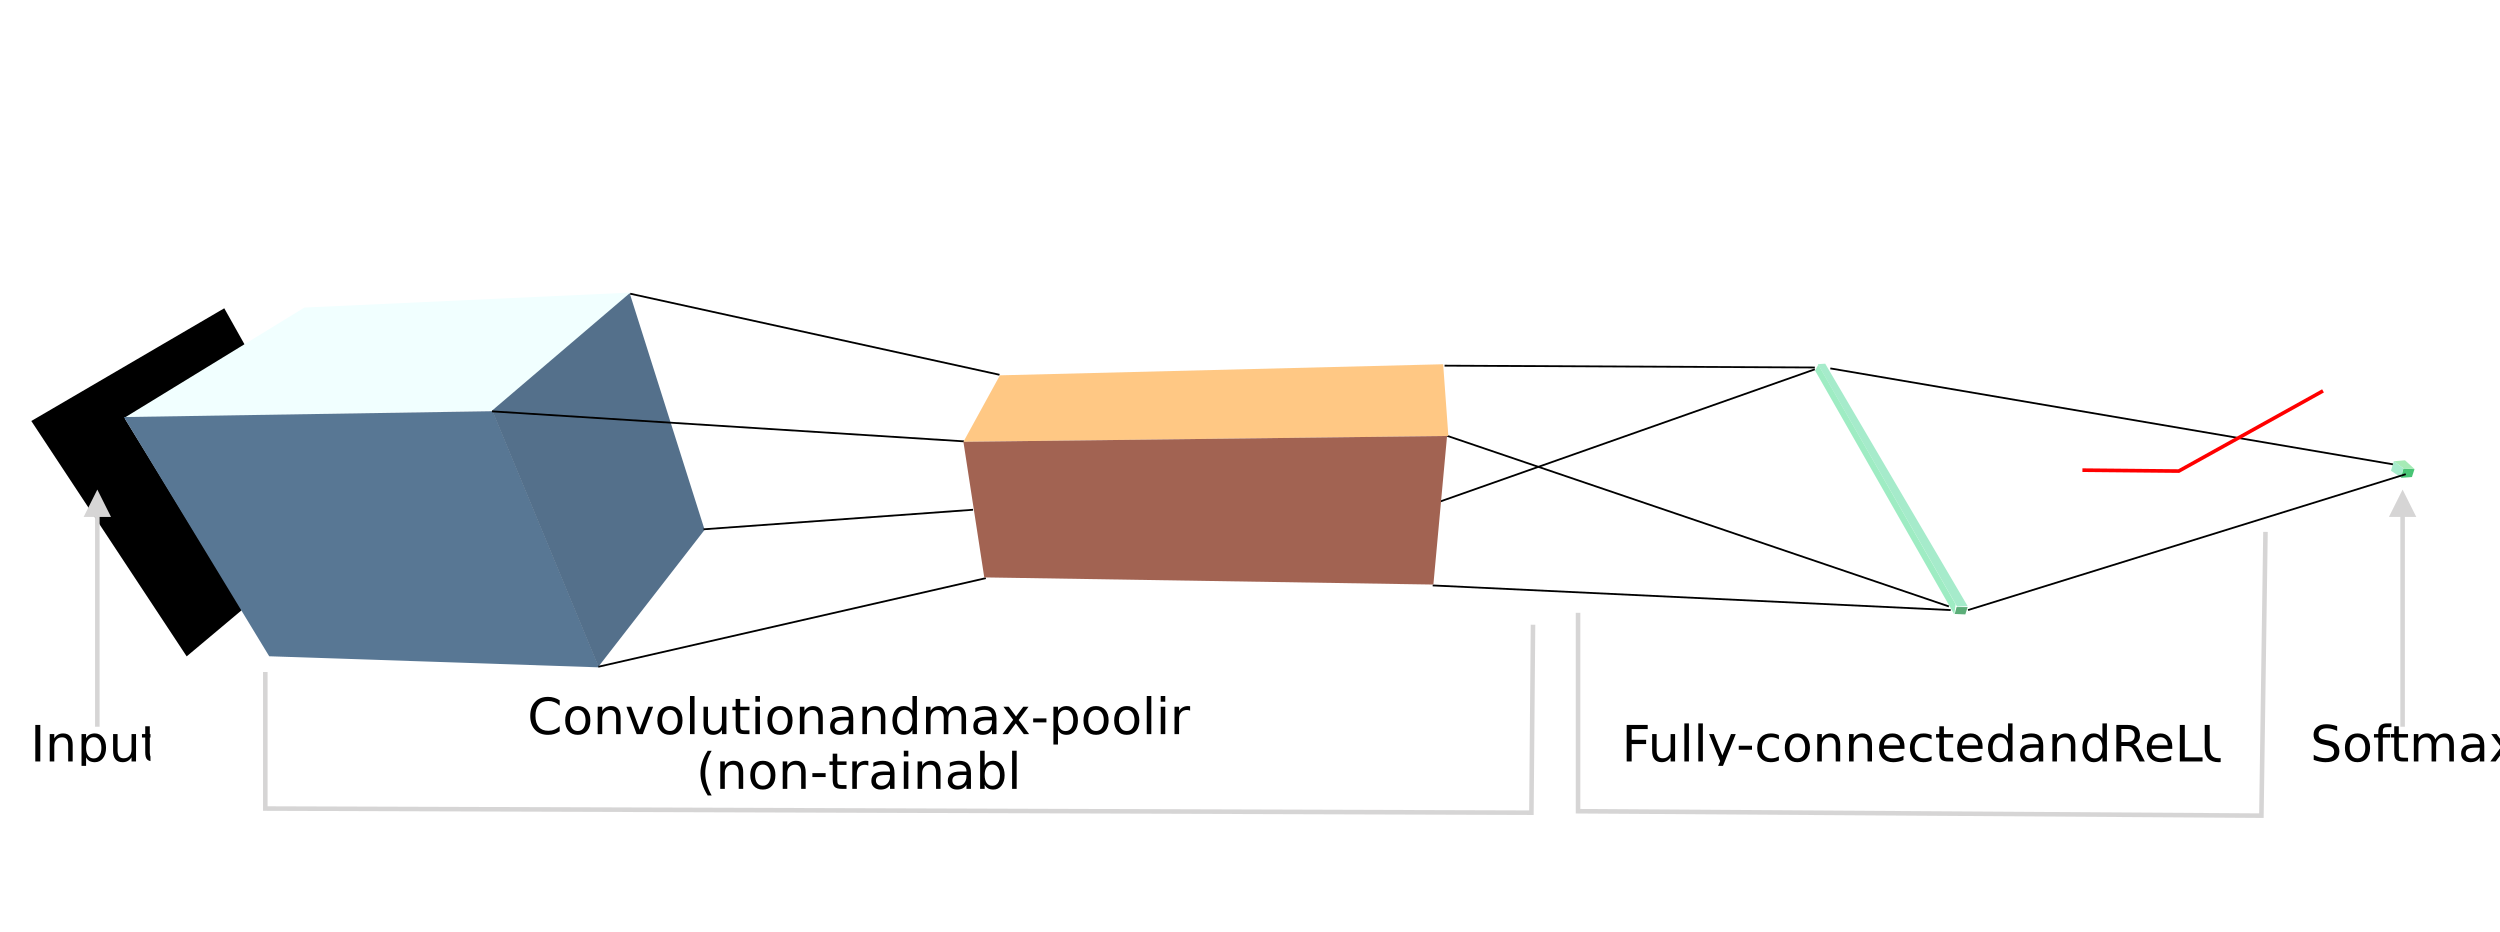
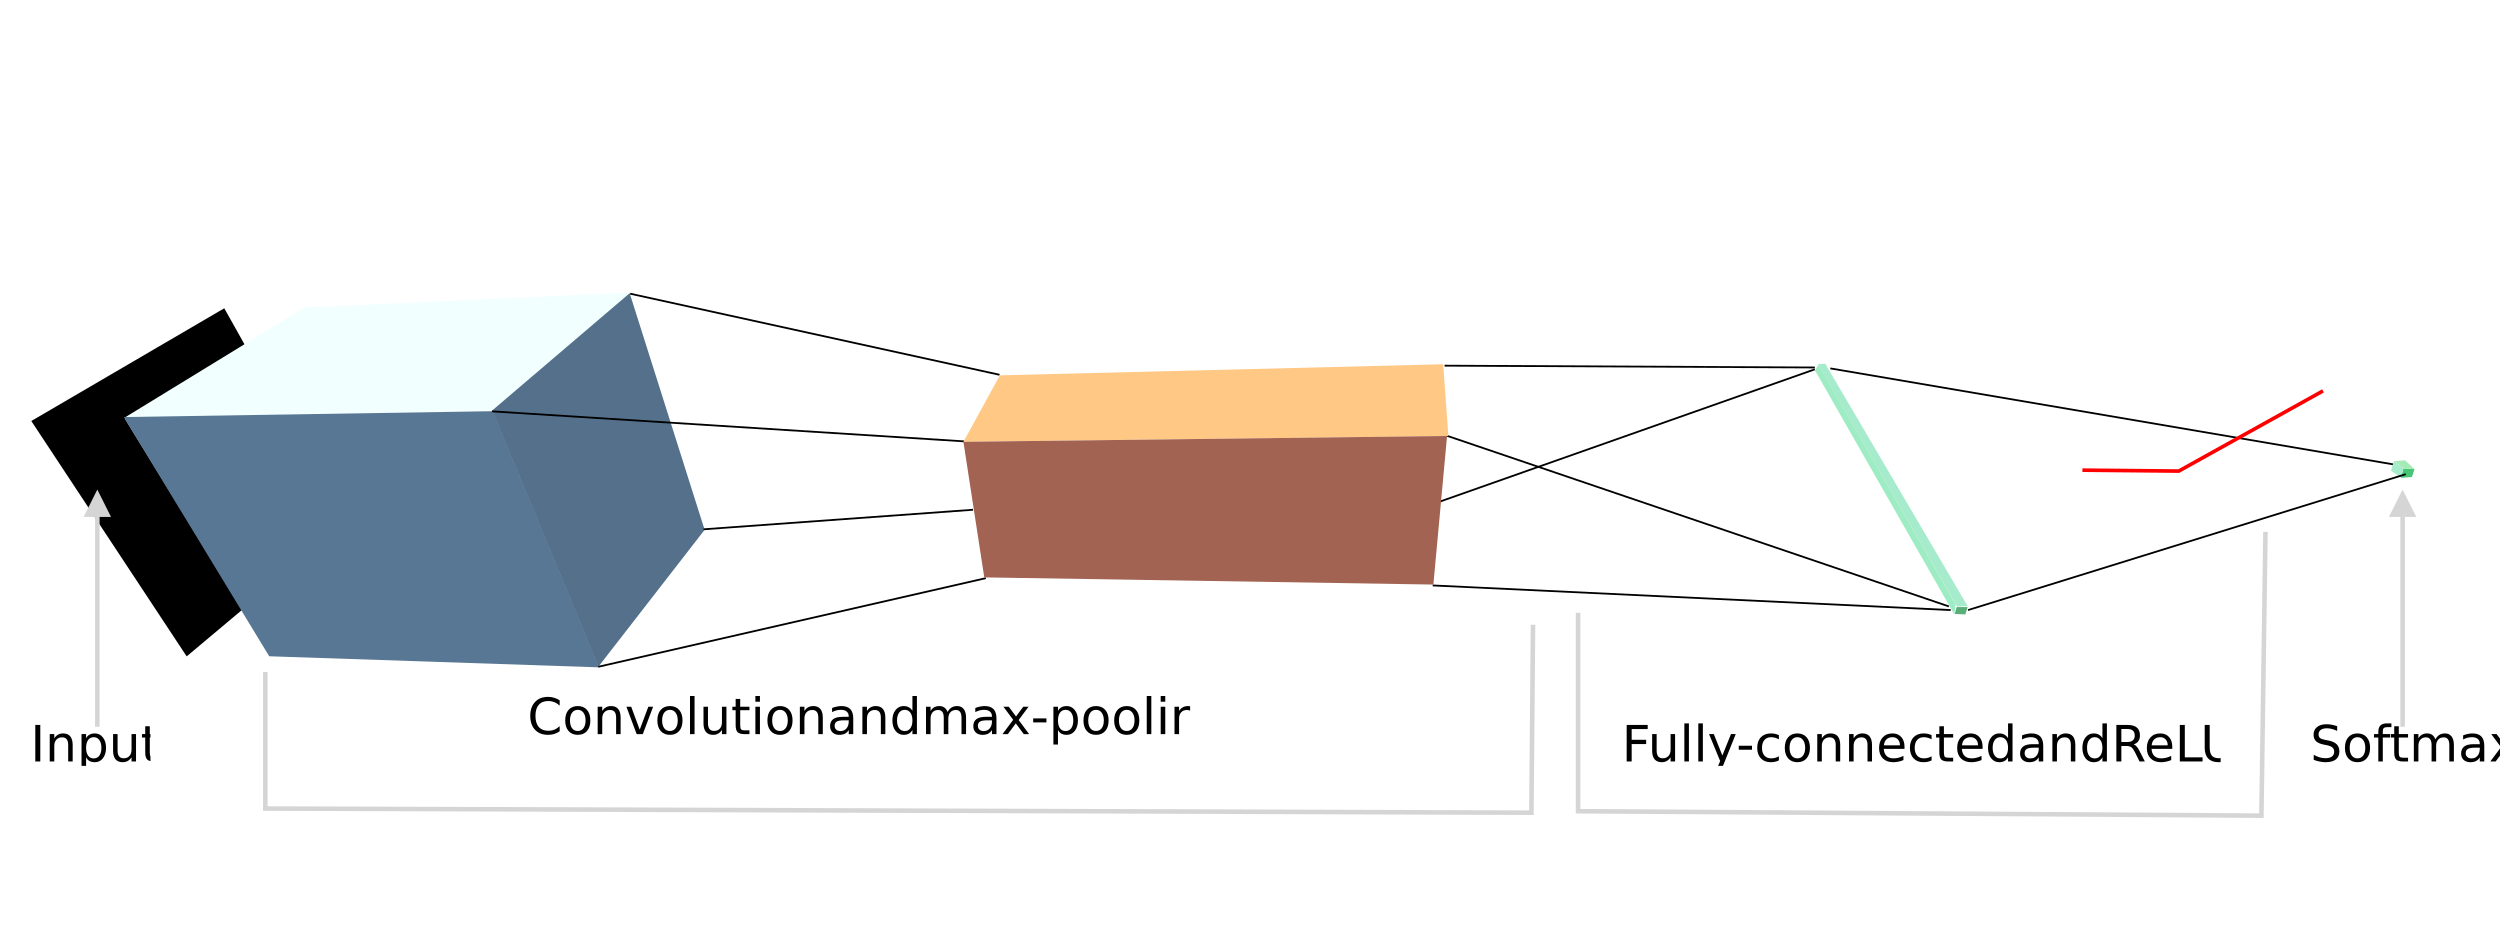
<svg xmlns="http://www.w3.org/2000/svg" viewBox="0 0 685.333 255.49" height="255.49" width="685.333" xml:space="preserve" version="1.1" id="svg2">
  <defs id="defs6">
    <clipPath id="clipPath18" clipPathUnits="userSpaceOnUse">
      <path id="path20" d="m 0,204.392 544,0 0,-205 -544,0 0,205 z" />
    </clipPath>
    <clipPath id="clipPath28" clipPathUnits="userSpaceOnUse">
      <path id="path30" d="M 0,0 544,0 544,205 0,205 0,0 Z" />
    </clipPath>
    <clipPath id="clipPath38" clipPathUnits="userSpaceOnUse">
      <path id="path40" d="M 0,205 544,205 544,0 0,0 0,205 Z" />
    </clipPath>
    <clipPath id="clipPath48" clipPathUnits="userSpaceOnUse">
      <path id="path50" d="M 0,0 544,0 544,205 0,205 0,0 Z" />
    </clipPath>
    <clipPath id="clipPath58" clipPathUnits="userSpaceOnUse">
      <path id="path60" d="M 0,205 544,205 544,0 0,0 0,205 Z" />
    </clipPath>
    <clipPath id="clipPath68" clipPathUnits="userSpaceOnUse">
      <path id="path70" d="M 0,0 544,0 544,205 0,205 0,0 Z" />
    </clipPath>
    <clipPath id="clipPath78" clipPathUnits="userSpaceOnUse">
      <path id="path80" d="M 0,205 544,205 544,0 0,0 0,205 Z" />
    </clipPath>
    <clipPath id="clipPath84" clipPathUnits="userSpaceOnUse">
      <path id="path86" d="M 0,132.836 522.621,216.332 543.746,84.102 21.125,0.605 0,132.836 Z" />
    </clipPath>
    <clipPath id="clipPath94" clipPathUnits="userSpaceOnUse">
      <path id="path96" d="M 0,0 544,0 544,205 0,205 0,0 Z" />
    </clipPath>
    <clipPath id="clipPath104" clipPathUnits="userSpaceOnUse">
      <path id="path106" d="M 0,205 544,205 544,0 0,0 0,205 Z" />
    </clipPath>
    <clipPath id="clipPath110" clipPathUnits="userSpaceOnUse">
      <path id="path112" d="M 0,132.836 522.621,216.332 543.746,84.102 21.125,0.605 0,132.836 Z" />
    </clipPath>
    <clipPath id="clipPath122" clipPathUnits="userSpaceOnUse">
      <path id="path124" d="m 3.516,46.435 36.664,0 0,-10 -36.664,0 0,10 z" />
    </clipPath>
    <clipPath id="clipPath132" clipPathUnits="userSpaceOnUse">
      <path id="path134" d="M 7,35 33,35 33,47 7,47 7,35 Z" />
    </clipPath>
    <clipPath id="clipPath142" clipPathUnits="userSpaceOnUse">
      <path id="path144" d="M 7,47 33,47 33,35 7,35 7,47 Z" />
    </clipPath>
    <clipPath id="clipPath152" clipPathUnits="userSpaceOnUse">
      <path id="path154" d="M 7,35 33,35 33,47 7,47 7,35 Z" />
    </clipPath>
    <clipPath id="clipPath166" clipPathUnits="userSpaceOnUse">
      <path id="path168" d="m 116,52.392 145,0 0,-12 -145,0 0,12 z" />
    </clipPath>
    <clipPath id="clipPath176" clipPathUnits="userSpaceOnUse">
      <path id="path178" d="m 116,41 145,0 0,12 -145,0 0,-12 z" />
    </clipPath>
    <clipPath id="clipPath190" clipPathUnits="userSpaceOnUse">
      <path id="path192" d="m 70.07,52.755 236.898,0 0,-23 -236.898,0 0,23 z" />
    </clipPath>
    <clipPath id="clipPath200" clipPathUnits="userSpaceOnUse">
      <path id="path202" d="m 153,30 72,0 0,11 -72,0 0,-11 z" />
    </clipPath>
    <clipPath id="clipPath210" clipPathUnits="userSpaceOnUse">
      <path id="path212" d="m 153,41 72,0 0,-11 -72,0 0,11 z" />
    </clipPath>
    <clipPath id="clipPath220" clipPathUnits="userSpaceOnUse">
      <path id="path222" d="m 153,30 71,0 0,11 -71,0 0,-11 z" />
    </clipPath>
    <clipPath id="clipPath234" clipPathUnits="userSpaceOnUse">
      <path id="path236" d="m 302.656,46.435 236.895,0 0,-10 -236.895,0 0,10 z" />
    </clipPath>
    <clipPath id="clipPath244" clipPathUnits="userSpaceOnUse">
      <path id="path246" d="m 356,35 131,0 0,12 -131,0 0,-12 z" />
    </clipPath>
    <clipPath id="clipPath254" clipPathUnits="userSpaceOnUse">
      <path id="path256" d="m 356,47 131,0 0,-12 -131,0 0,12 z" />
    </clipPath>
    <clipPath id="clipPath264" clipPathUnits="userSpaceOnUse">
      <path id="path266" d="m 356,35 131,0 0,12 -131,0 0,-12 z" />
    </clipPath>
    <clipPath id="clipPath278" clipPathUnits="userSpaceOnUse">
      <path id="path280" d="m 500.867,46.435 48.133,0 0,-10 -48.133,0 0,10 z" />
    </clipPath>
    <clipPath id="clipPath288" clipPathUnits="userSpaceOnUse">
      <path id="path290" d="m 507,37 42,0 0,10 -42,0 0,-10 z" />
    </clipPath>
    <clipPath id="clipPath298" clipPathUnits="userSpaceOnUse">
      <path id="path300" d="m 507,47 42,0 0,-10 -42,0 0,10 z" />
    </clipPath>
    <clipPath id="clipPath308" clipPathUnits="userSpaceOnUse">
      <path id="path310" d="m 507,37 42,0 0,10 -42,0 0,-10 z" />
    </clipPath>
    <clipPath id="clipPath322" clipPathUnits="userSpaceOnUse">
      <path id="path324" d="m 18,97.392 512,0 0,-73 -512,0 0,73 z" />
    </clipPath>
    <clipPath id="clipPath332" clipPathUnits="userSpaceOnUse">
      <path id="path334" d="m 18,25 512,0 0,73 -512,0 0,-73 z" />
    </clipPath>
  </defs>
  <g transform="matrix(1.25,0,0,-1.25,0,255.4903)" id="g10">
    <g id="g12" />
    <g id="g118">
      <g clip-path="url(#clipPath122)" id="g120">
        <g transform="translate(0,-0.607803)" id="g126">
          <g id="g128">
            <g clip-path="url(#clipPath132)" id="g130">
              <g id="g136" />
              <g id="g138">
                <g clip-path="url(#clipPath142)" id="g140">
                  <g id="g146">
                    <g id="g148">
                      <g clip-path="url(#clipPath152)" id="g150">
                        <g id="g156">
                          <text id="text158" style="font-variant:normal;font-weight:normal;font-size:11px;font-family:'DejaVu Sans';-inkscape-font-specification:DejaVuSans;writing-mode:lr-tb;fill:#000000;fill-opacity:1;fill-rule:nonzero;stroke:none" transform="matrix(1,0,0,-1,6.66364,38)">
                            <tspan id="tspan160" y="0" x="0 2.827 8.921 15.444 21.538">Input</tspan>
                          </text>
                        </g>
                      </g>
                    </g>
                  </g>
                </g>
              </g>
            </g>
          </g>
        </g>
      </g>
    </g>
    <g id="g162">
      <g clip-path="url(#clipPath166)" id="g164">
        <g transform="translate(0,-0.607803)" id="g170">
          <g id="g172">
            <g clip-path="url(#clipPath176)" id="g174">
              <g id="g180">
                <text id="text182" style="font-variant:normal;font-weight:normal;font-size:11px;font-family:'DejaVu Sans';-inkscape-font-specification:DejaVuSans;writing-mode:lr-tb;fill:#000000;fill-opacity:1;fill-rule:nonzero;stroke:none" transform="matrix(1,0,0,-1,115.6636,44)">
                  <tspan id="tspan184" y="0" x="0 7.942 14.234 20.328 25.806 32.12 34.54 40.634 44.099 46.519 52.811 61.963 67.87 73.964 83.523 92.906 98.791 104.467 108.724 115.247 121.539 127.831 130.251 132.671 138.787">Convolutionandmax-pooling</tspan>
                </text>
              </g>
            </g>
          </g>
        </g>
      </g>
    </g>
-     <g id="g186">
-       <g clip-path="url(#clipPath190)" id="g188">
-         <g transform="translate(0,-0.607803)" id="g194">
-           <g id="g196">
-             <g clip-path="url(#clipPath200)" id="g198">
-               <g id="g204" />
-               <g id="g206">
-                 <g clip-path="url(#clipPath210)" id="g208">
-                   <g id="g214">
-                     <g id="g216">
-                       <g clip-path="url(#clipPath220)" id="g218">
-                         <g id="g224">
-                           <text id="text226" style="font-variant:normal;font-weight:normal;font-size:11px;font-family:'DejaVu Sans';-inkscape-font-specification:DejaVuSans;writing-mode:lr-tb;fill:#000000;fill-opacity:1;fill-rule:nonzero;stroke:none" transform="matrix(1,0,0,-1,152.6636,32)">
-                             <tspan id="tspan228" y="0" x="0 2.849 8.943 15.235 21.329 25.608 29.073 32.714 38.621 41.041 47.135 53.02 59.521 61.963 67.848">(non-trainable)</tspan>
-                           </text>
-                         </g>
-                       </g>
-                     </g>
-                   </g>
-                 </g>
-               </g>
-             </g>
-           </g>
-         </g>
-       </g>
-     </g>
+     <g id="g186" />
    <g id="g230">
      <g clip-path="url(#clipPath234)" id="g232">
        <g transform="translate(0,-0.607803)" id="g238">
          <g id="g240">
            <g clip-path="url(#clipPath244)" id="g242">
              <g id="g248" />
              <g id="g250">
                <g clip-path="url(#clipPath254)" id="g252">
                  <g id="g258">
                    <g id="g260">
                      <g clip-path="url(#clipPath264)" id="g262">
                        <g id="g268">
                          <text id="text270" style="font-variant:normal;font-weight:normal;font-size:11px;font-family:'DejaVu Sans';-inkscape-font-specification:DejaVuSans;writing-mode:lr-tb;fill:#000000;fill-opacity:1;fill-rule:nonzero;stroke:none" transform="matrix(1,0,0,-1,355.6636,38)">
                            <tspan id="tspan272" y="0" x="0 6.325 12.408 14.828 17.248 22.748 27.005 32.89 39.182 45.276 51.392 57.277 63.162 66.627 72.534 82.093 88 94.094 103.653 111.166 117.073 123.2">Fully-connectedandReLU</tspan>
                          </text>
                        </g>
                      </g>
                    </g>
                  </g>
                </g>
              </g>
            </g>
          </g>
        </g>
      </g>
    </g>
    <g id="g274">
      <g clip-path="url(#clipPath278)" id="g276">
        <g transform="translate(0,-0.607803)" id="g282">
          <g id="g284">
            <g clip-path="url(#clipPath288)" id="g286">
              <g id="g292" />
              <g id="g294">
                <g clip-path="url(#clipPath298)" id="g296">
                  <g id="g302">
                    <g id="g304">
                      <g clip-path="url(#clipPath308)" id="g306">
                        <g id="g312">
                          <text id="text314" style="font-variant:normal;font-weight:normal;font-size:11px;font-family:'DejaVu Sans';-inkscape-font-specification:DejaVuSans;writing-mode:lr-tb;fill:#000000;fill-opacity:1;fill-rule:nonzero;stroke:none" transform="matrix(1,0,0,-1,506.6636,38)">
                            <tspan id="tspan316" y="0" x="0 7.106 13.398 16.654 20.119 29.502 35.387">Softmax</tspan>
                          </text>
                        </g>
                      </g>
                    </g>
                  </g>
                </g>
              </g>
            </g>
          </g>
        </g>
      </g>
    </g>
    <path id="path4482" d="M 53.178,128.656 26.875,112.645 52.606,70.761 41.027,61.04 7.433,111.931 l 41.599,24.302 4.574,-8.148" style="fill:#000000;fill-rule:evenodd;stroke:#000000;stroke-width:0.8px;stroke-linecap:butt;stroke-linejoin:miter;stroke-opacity:1;fill-opacity:1" />
    <path id="path4484" d="m 27.304,112.788 80.624,1.572 30.449,25.874 -71.618,-3.288 z" style="fill:#f1ffff;fill-rule:evenodd;stroke:none;stroke-width:0.8px;stroke-linecap:butt;stroke-linejoin:miter;stroke-opacity:1;fill-opacity:1" />
    <path id="path4486" d="M 108.071,114.218 131.372,58.038 59.039,60.468 27.161,112.931 Z" style="fill:#587794;fill-opacity:1;fill-rule:evenodd;stroke:none;stroke-width:0.8px;stroke-linecap:butt;stroke-linejoin:miter;stroke-opacity:1" />
    <path id="path4488" d="m 107.928,114.361 30.163,25.731 16.439,-51.891 -23.301,-30.02 z" style="fill:#54708b;fill-rule:evenodd;stroke:none;stroke-width:0.8px;stroke-linecap:butt;stroke-linejoin:miter;stroke-opacity:1;fill-opacity:1" />
    <path id="path4494" d="m 431.517,71.263 -2.426,0 -0.404,-1.516 2.325,-0.101 z" style="fill:#5cae79;fill-rule:evenodd;stroke:none;stroke-width:0.8px;stroke-linecap:butt;stroke-linejoin:miter;stroke-opacity:1;fill-opacity:1" />
    <path id="path4496" d="M 431.517,71.465 400.283,124.634 398.666,124.533 429.192,71.364 Z" style="fill:#a6ebcb;fill-rule:evenodd;stroke:none;stroke-width:0.8px;stroke-linecap:butt;stroke-linejoin:miter;stroke-opacity:1;fill-opacity:1" />
    <path id="path4498" d="m 428.889,71.869 -0.303,-2.224 -30.527,53.472 0.708,1.314 z" style="fill:#9eecc3;fill-opacity:1;fill-rule:evenodd;stroke:none;stroke-width:0.8px;stroke-linecap:butt;stroke-linejoin:miter;stroke-opacity:1" />
    <g id="g318">
      <g clip-path="url(#clipPath322)" id="g320">
        <g transform="translate(0,-0.607803)" id="g326">
          <g id="g328">
            <g clip-path="url(#clipPath332)" id="g330">
              <g id="g336">
                <path id="path338" style="fill:none;stroke:#d6d5d5;stroke-width:1;stroke-linecap:butt;stroke-linejoin:miter;stroke-miterlimit:4;stroke-dasharray:none;stroke-opacity:1" d="m 58.184,57.629 0,-29.949 277.664,-0.91 0.351,41.226" />
                <path id="path340" style="fill:none;stroke:#d6d5d5;stroke-width:1;stroke-linecap:butt;stroke-linejoin:miter;stroke-miterlimit:4;stroke-dasharray:none;stroke-opacity:1" d="m 346.074,70.613 0,-43.519 149.867,-0.973 0.895,62.234" />
                <g transform="matrix(0,1,1,0,0,205)" id="g342">
                  <path id="path344" style="fill:none;stroke:#d6d5d5;stroke-width:1;stroke-linecap:butt;stroke-linejoin:miter;stroke-miterlimit:4;stroke-dasharray:none;stroke-opacity:1" d="m -159.375,526.906 46.512,0" />
                </g>
                <path id="path346" style="fill:#d6d5d5;fill-opacity:1;fill-rule:nonzero;stroke:none" d="m 529.906,91.637 -3,6 -3,-6 6,0 z" />
                <g transform="matrix(0,1,1,0,0,205)" id="g348">
                  <path id="path350" style="fill:none;stroke:#d6d5d5;stroke-width:1;stroke-linecap:butt;stroke-linejoin:miter;stroke-miterlimit:4;stroke-dasharray:none;stroke-opacity:1" d="m -159.375,21.344 46.512,0" />
                </g>
                <path id="path352" style="fill:#d6d5d5;fill-opacity:1;fill-rule:nonzero;stroke:none" d="m 24.344,91.637 -3,6 -3,-6 6,0 z" />
              </g>
            </g>
          </g>
        </g>
      </g>
    </g>
    <path id="path4502" d="M 131.22,58.168 216.2,77.6" style="fill:none;fill-rule:evenodd;stroke:#000000;stroke-width:0.4;stroke-linecap:butt;stroke-linejoin:miter;stroke-miterlimit:4;stroke-dasharray:none;stroke-opacity:1" />
    <path id="path4504" d="M 107.884,114.18 211.4,107.6" style="fill:none;fill-rule:evenodd;stroke:#000000;stroke-width:0.4;stroke-linecap:butt;stroke-linejoin:miter;stroke-miterlimit:4;stroke-dasharray:none;stroke-opacity:1" />
    <path id="path4506" d="M 138.2,139.98 219.2,122.2" style="fill:none;fill-rule:evenodd;stroke:#000000;stroke-width:0.4;stroke-linecap:butt;stroke-linejoin:miter;stroke-miterlimit:4;stroke-dasharray:none;stroke-opacity:1" />
    <path id="path4508" d="M 154.296,88.316 213.4,92.6" style="fill:none;fill-rule:evenodd;stroke:#000000;stroke-width:0.4;stroke-linecap:butt;stroke-linejoin:miter;stroke-miterlimit:4;stroke-dasharray:none;stroke-opacity:1" />
    <path id="path4510" d="M 314.2,76 427.8,70.6" style="fill:none;fill-rule:evenodd;stroke:#000000;stroke-width:0.4;stroke-linecap:butt;stroke-linejoin:miter;stroke-opacity:1;stroke-miterlimit:4;stroke-dasharray:none" />
    <path id="path4512" d="m 315.8,94.4 82.2,29" style="fill:none;fill-rule:evenodd;stroke:#000000;stroke-width:0.4;stroke-linecap:butt;stroke-linejoin:miter;stroke-opacity:1;stroke-miterlimit:4;stroke-dasharray:none" />
    <path id="path4514" d="m 317.4,108.8 110,-37.4" style="fill:none;fill-rule:evenodd;stroke:#000000;stroke-width:0.4;stroke-linecap:butt;stroke-linejoin:miter;stroke-opacity:1;stroke-miterlimit:4;stroke-dasharray:none" />
    <path id="path4516" d="M 316.8,124.2 398,123.8" style="fill:none;fill-rule:evenodd;stroke:#000000;stroke-width:0.4;stroke-linecap:butt;stroke-linejoin:miter;stroke-opacity:1;stroke-miterlimit:4;stroke-dasharray:none" />
    <path id="path4520" d="M 401.4,123.6 524.843,102.553" style="fill:none;fill-rule:evenodd;stroke:#000000;stroke-width:0.4;stroke-linecap:butt;stroke-linejoin:miter;stroke-opacity:1;stroke-miterlimit:4;stroke-dasharray:none" />
    <path id="path4500" d="m 456.687,101.284 21.126,-0.202 31.639,17.588" style="fill:none;fill-rule:evenodd;stroke:#ff0000;stroke-width:0.8px;stroke-linecap:butt;stroke-linejoin:miter;stroke-opacity:1" />
    <path id="path4522" d="m 528.951,99.773 -2.404,-0.177 0.53,2.051 2.44,-0.141 z" style="fill:#48c475;fill-opacity:1;fill-rule:evenodd;stroke:none;stroke-width:0.8px;stroke-linecap:butt;stroke-linejoin:miter;stroke-opacity:1" />
    <path id="path4524" d="m 527.183,101.611 -2.227,1.626 2.475,0.212 2.086,-1.909 z" style="fill:#a6ebb6;fill-rule:evenodd;stroke:none;stroke-width:0.8px;stroke-linecap:butt;stroke-linejoin:miter;stroke-opacity:1;fill-opacity:1" />
    <path id="path4526" d="m 526.582,99.667 -2.227,1.485 0.636,2.121 2.086,-1.591 z" style="fill:#a6ebcb;fill-opacity:1;fill-rule:evenodd;stroke:none;stroke-width:0.8px;stroke-linecap:butt;stroke-linejoin:miter;stroke-opacity:1" />
    <path id="path4518" d="m 431.6,70.6 96,29.8" style="fill:none;fill-rule:evenodd;stroke:#000000;stroke-width:0.4;stroke-linecap:butt;stroke-linejoin:miter;stroke-opacity:1;stroke-miterlimit:4;stroke-dasharray:none" />
    <path id="path4492" d="m 211.282,107.499 106.356,1.287 -1.144,15.725 -97.207,-2.43 z" style="fill:#ffc884;fill-rule:evenodd;stroke:none;stroke-width:0.8px;stroke-linecap:butt;stroke-linejoin:miter;stroke-opacity:1;fill-opacity:1" />
    <path id="path4490" d="m 211.282,107.499 4.574,-29.734 98.493,-1.572 3.002,32.593 z" style="fill:#a26352;fill-rule:evenodd;stroke:none;stroke-width:0.8px;stroke-linecap:butt;stroke-linejoin:miter;stroke-opacity:1;fill-opacity:1" />
  </g>
</svg>
